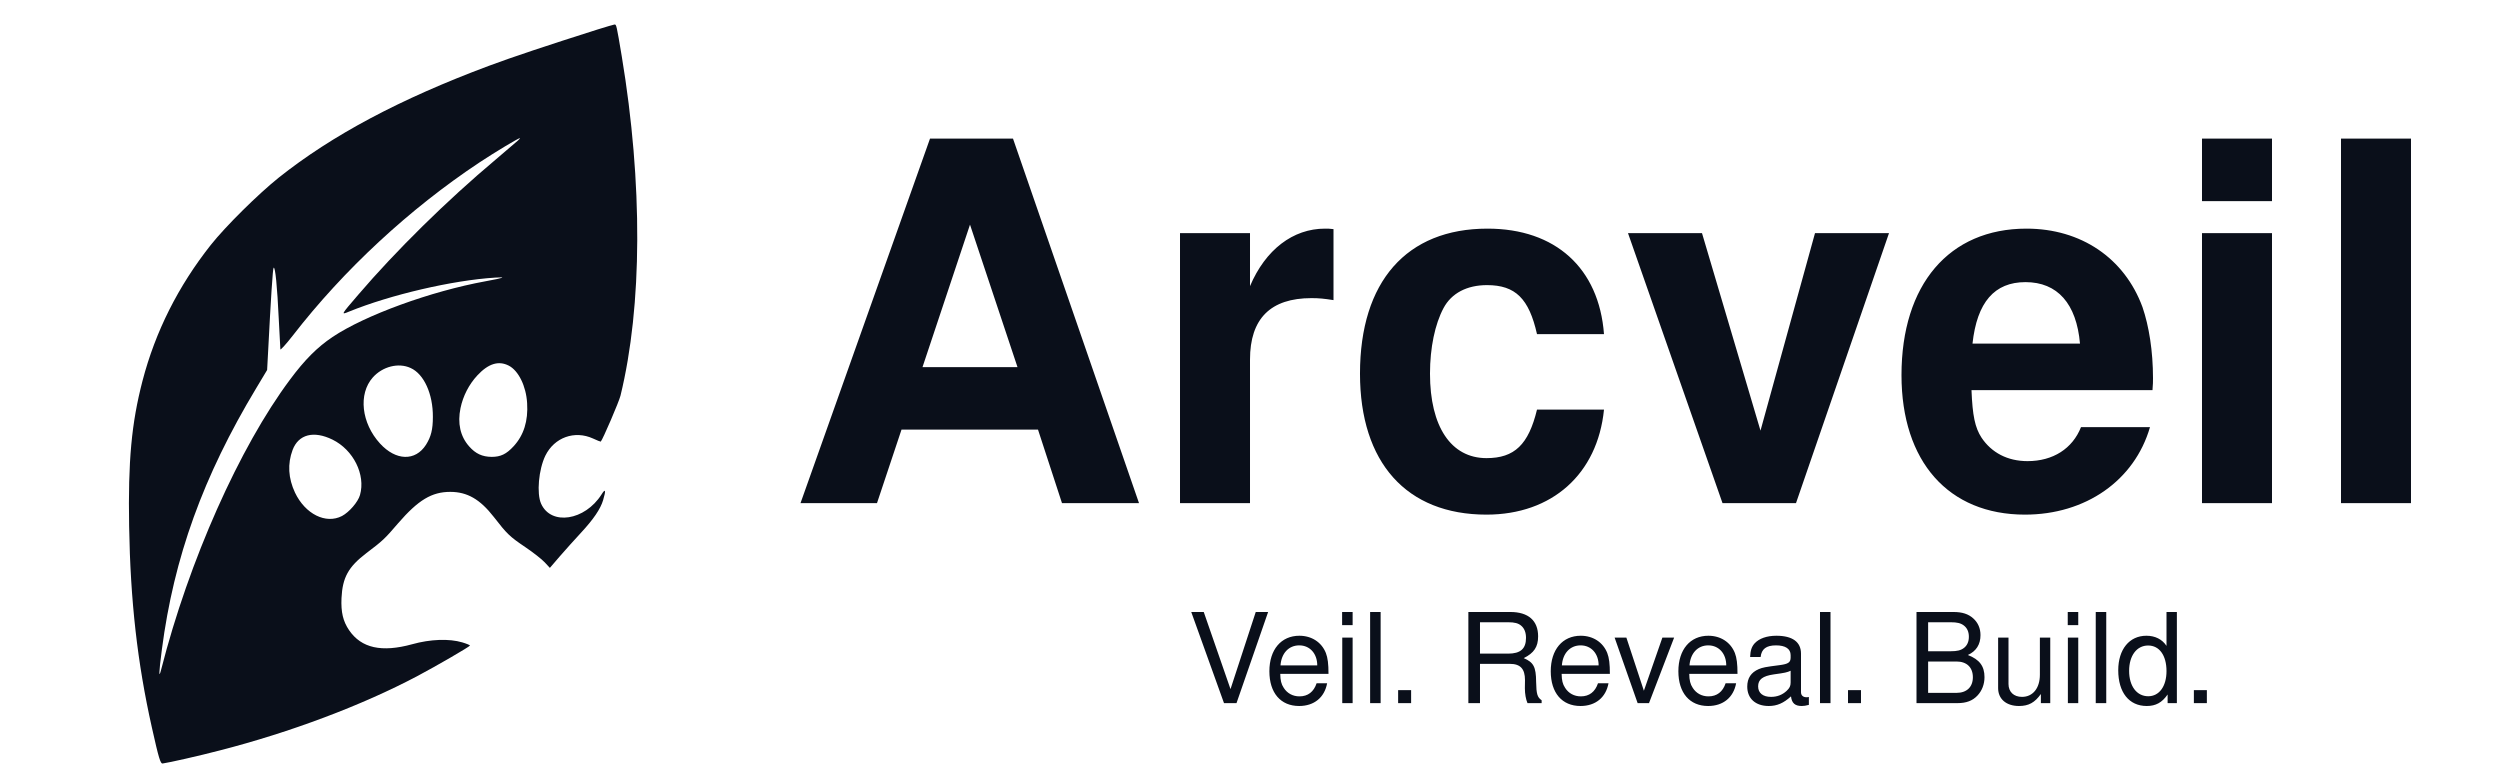
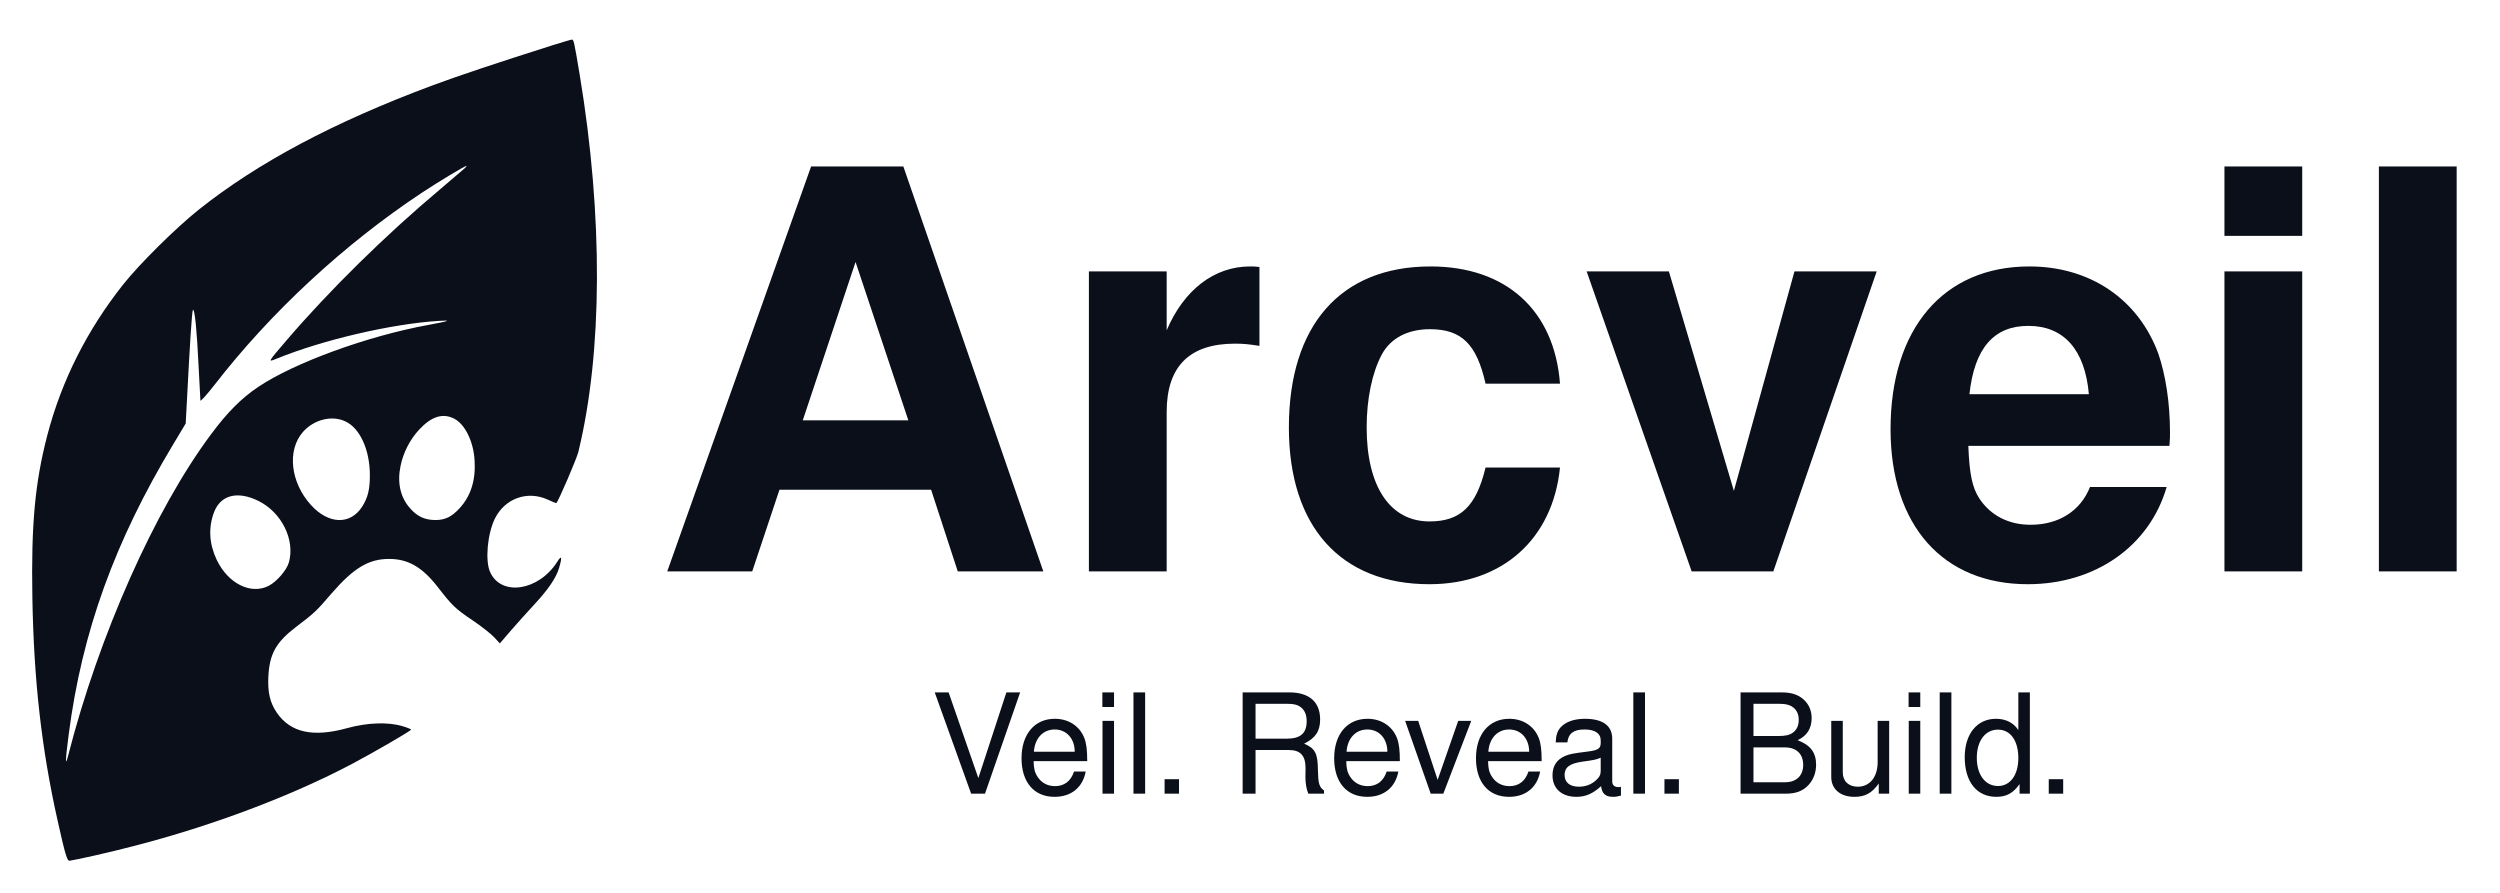
- <svg xmlns="http://www.w3.org/2000/svg" version="1.0" width="1600" height="500" viewBox="0 200 2000 500" preserveAspectRatio="xMidYMid meet">
+ <svg xmlns="http://www.w3.org/2000/svg" version="1.0" width="1400" height="500" viewBox="80 200 1800 500" preserveAspectRatio="xMidYMid meet">
  <g transform="translate(-200,970) scale(0.1,-0.1)" fill="#0a0f1a" stroke="none">
    <path d="M6780 8089 c-394 -125 -680 -220 -870 -291 -710 -265 -1254 -555 -1680 -894 -164 -131 -426 -390 -544 -539 -260 -329 -443 -692 -546 -1087 -88 -339 -116 -639 -107 -1163 10 -596 66 -1093 182 -1610 55 -247 69 -291 86 -288 51 7 295 62 459 105 564 145 1136 360 1580 595 151 80 420 236 420 244 0 3 -28 15 -62 25 -104 31 -255 26 -401 -15 -244 -67 -406 -31 -504 112 -49 72 -66 145 -61 257 8 166 55 250 199 360 132 100 147 114 254 239 161 186 269 251 417 251 136 0 238 -59 348 -200 106 -137 128 -158 251 -241 64 -43 135 -99 157 -123 l41 -44 80 93 c44 51 120 135 168 187 100 108 157 191 178 262 24 80 19 97 -13 45 -133 -209 -403 -251 -483 -74 -37 82 -20 274 34 385 72 146 234 204 381 137 32 -15 60 -26 62 -25 16 17 146 319 158 368 175 718 179 1697 10 2715 -42 251 -43 255 -58 254 -6 0 -67 -19 -136 -40z m-635 -887 c-11 -10 -92 -79 -179 -153 -392 -329 -798 -729 -1101 -1083 -139 -162 -139 -161 -73 -134 331 135 829 251 1168 272 95 6 76 -1 -75 -29 -439 -80 -965 -272 -1225 -446 -122 -82 -222 -182 -340 -341 -403 -539 -809 -1450 -1030 -2317 -21 -83 -20 -33 5 158 96 737 330 1385 755 2091 l87 145 7 130 c23 446 38 681 45 688 13 13 29 -153 41 -408 6 -126 12 -237 13 -245 1 -7 46 42 99 110 408 527 934 1014 1493 1385 127 84 312 195 324 195 3 0 -3 -8 -14 -18z m-75 -1802 c78 -40 139 -164 147 -300 9 -143 -27 -257 -108 -345 -58 -63 -104 -85 -176 -85 -75 1 -128 25 -180 84 -71 80 -94 185 -69 306 20 97 68 190 134 261 88 95 170 121 252 79z m-785 -19 c107 -48 179 -208 178 -391 0 -102 -15 -159 -55 -223 -85 -133 -241 -129 -368 10 -149 163 -175 396 -58 528 78 88 206 121 303 76z m-625 -573 c167 -82 266 -280 220 -443 -16 -56 -86 -137 -144 -168 -129 -67 -294 15 -376 187 -54 115 -61 230 -19 342 47 124 168 156 319 82z" />
  </g>
-   <text x="630" y="540" font-family="Helvetica, Arial, sans-serif" font-size="400" font-weight="bold" fill="#0a0f1a">
+   <text x="550" y="540" font-family="Helvetica, Arial, sans-serif" font-size="400" font-weight="bold" fill="#0a0f1a">
    Arcveil
  </text>
-   <text x="950" y="700" font-family="Helvetica, Arial, sans-serif" font-size="100" fill="#0a0f1a">
+   <text x="750" y="700" font-family="Helvetica, Arial, sans-serif" font-size="100" fill="#0a0f1a">
    Veil. Reveal. Build.
  </text>
</svg>
